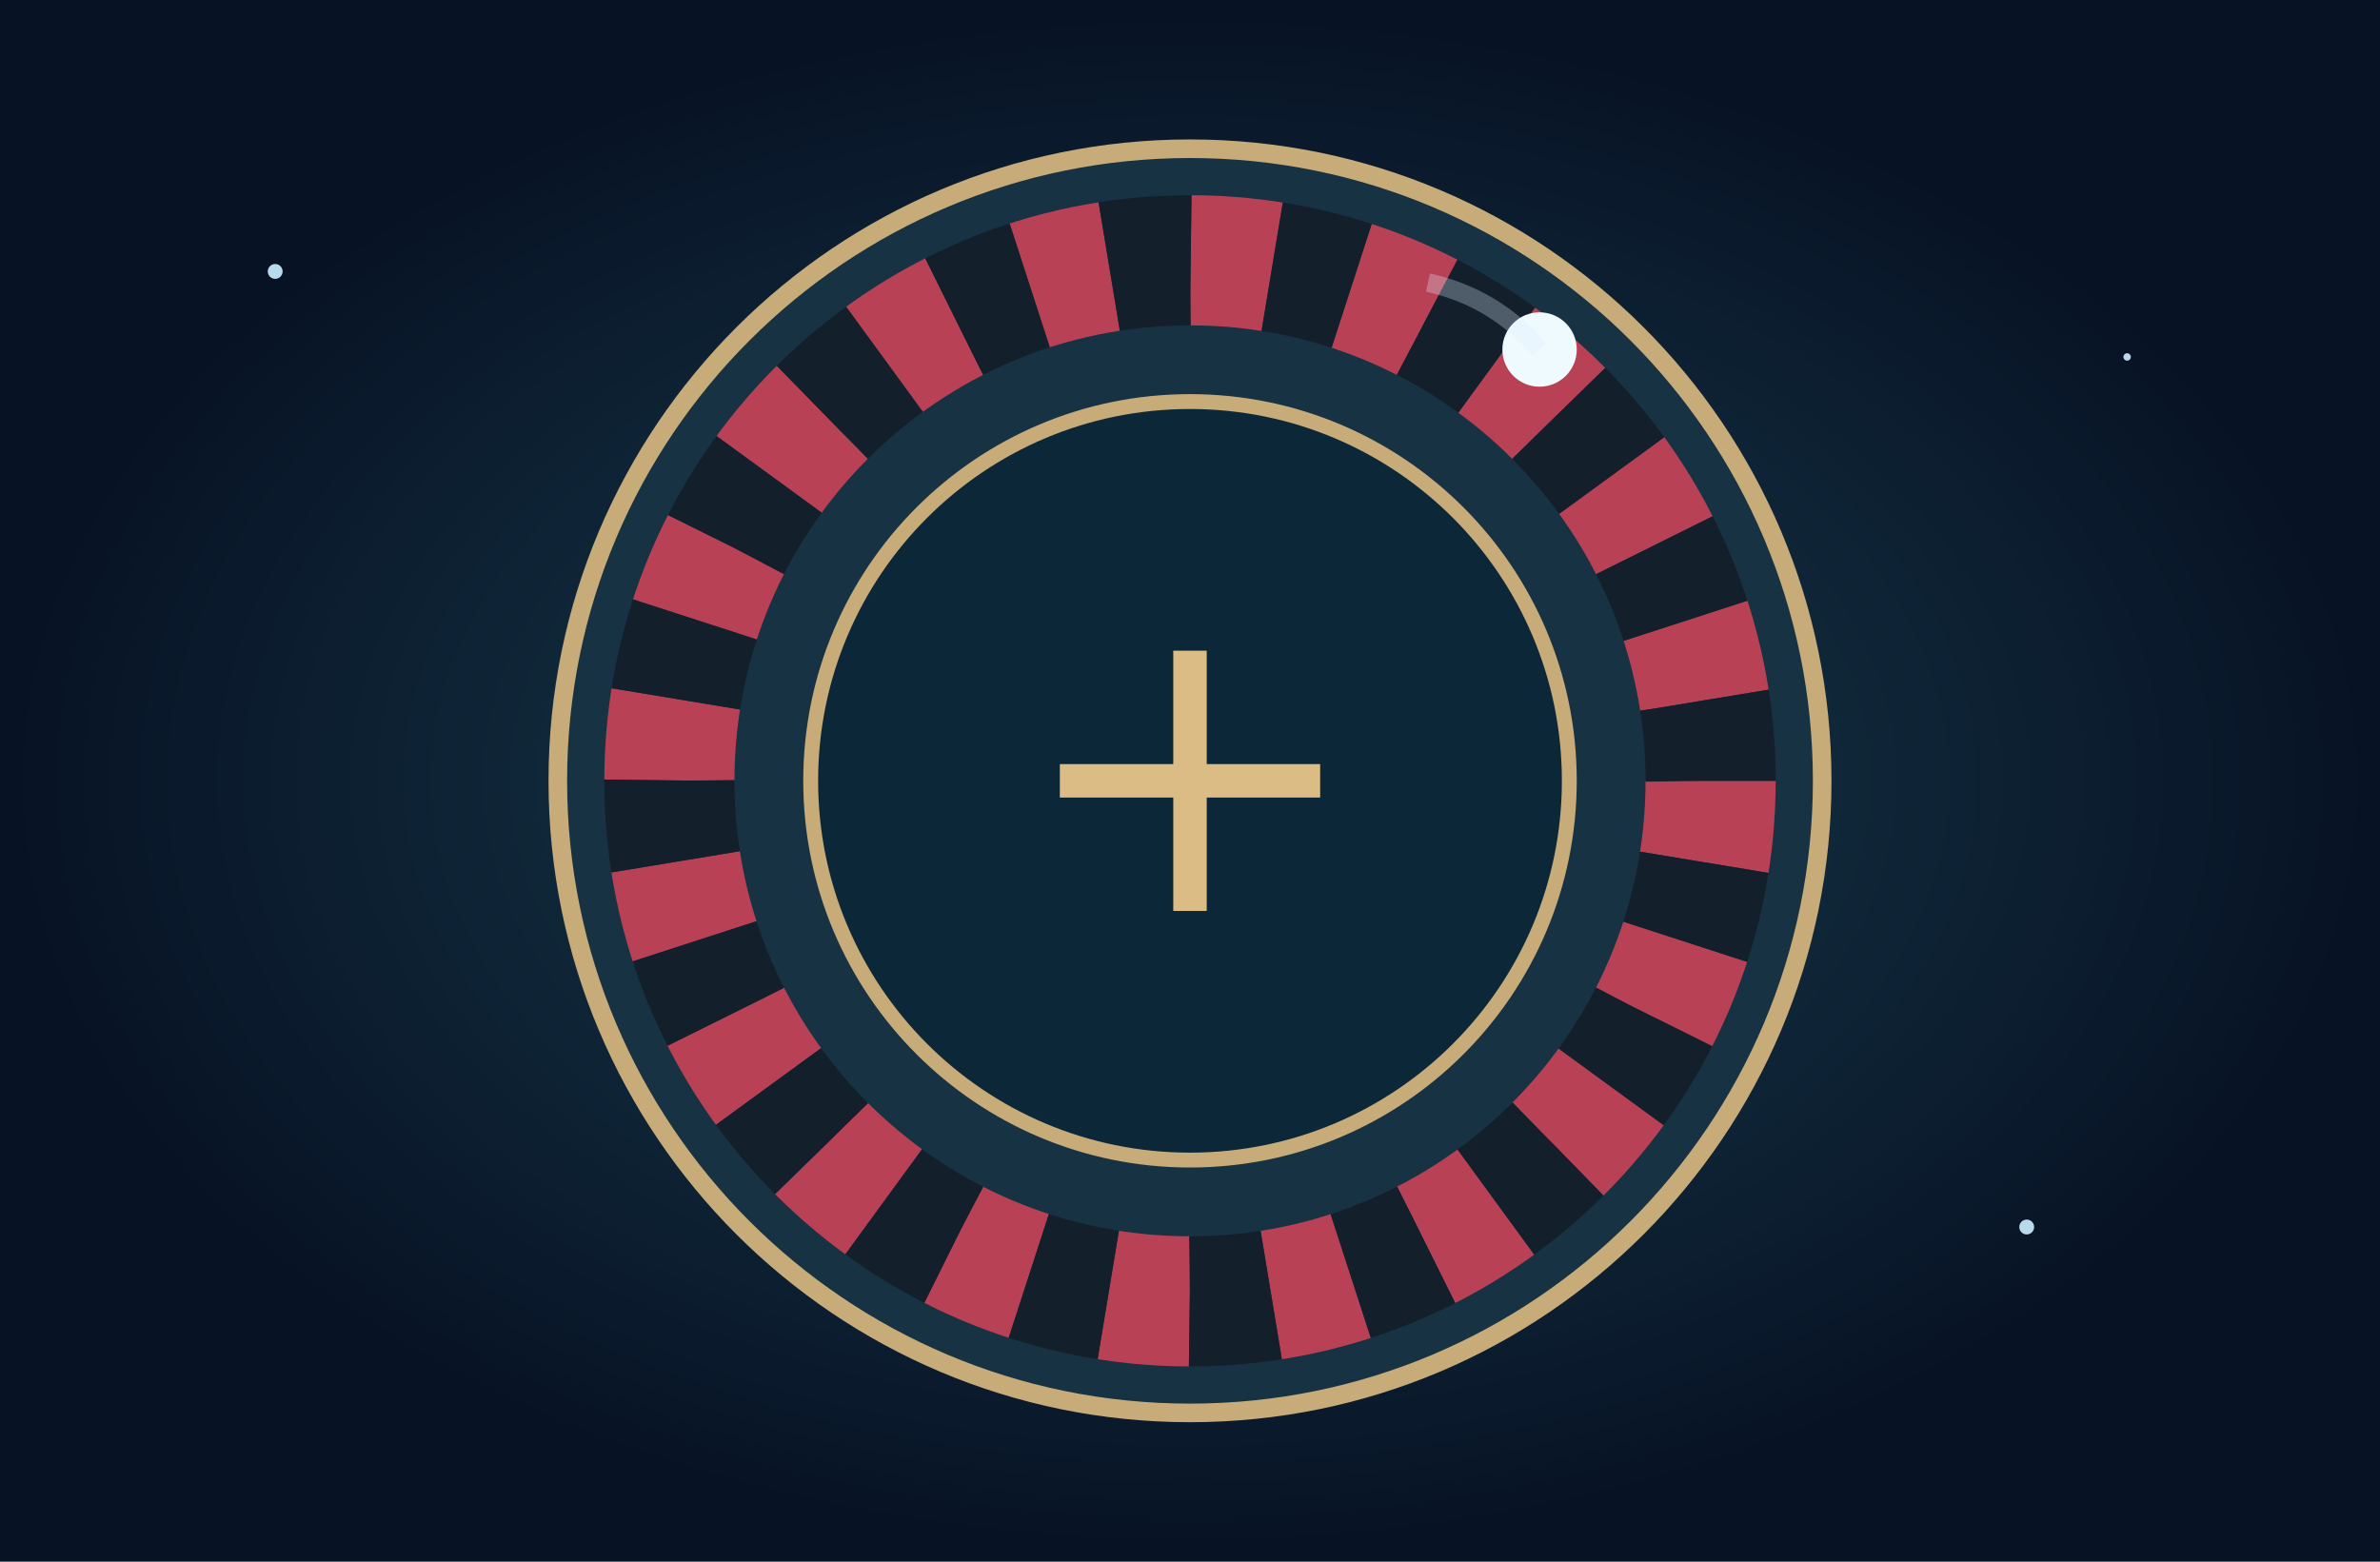
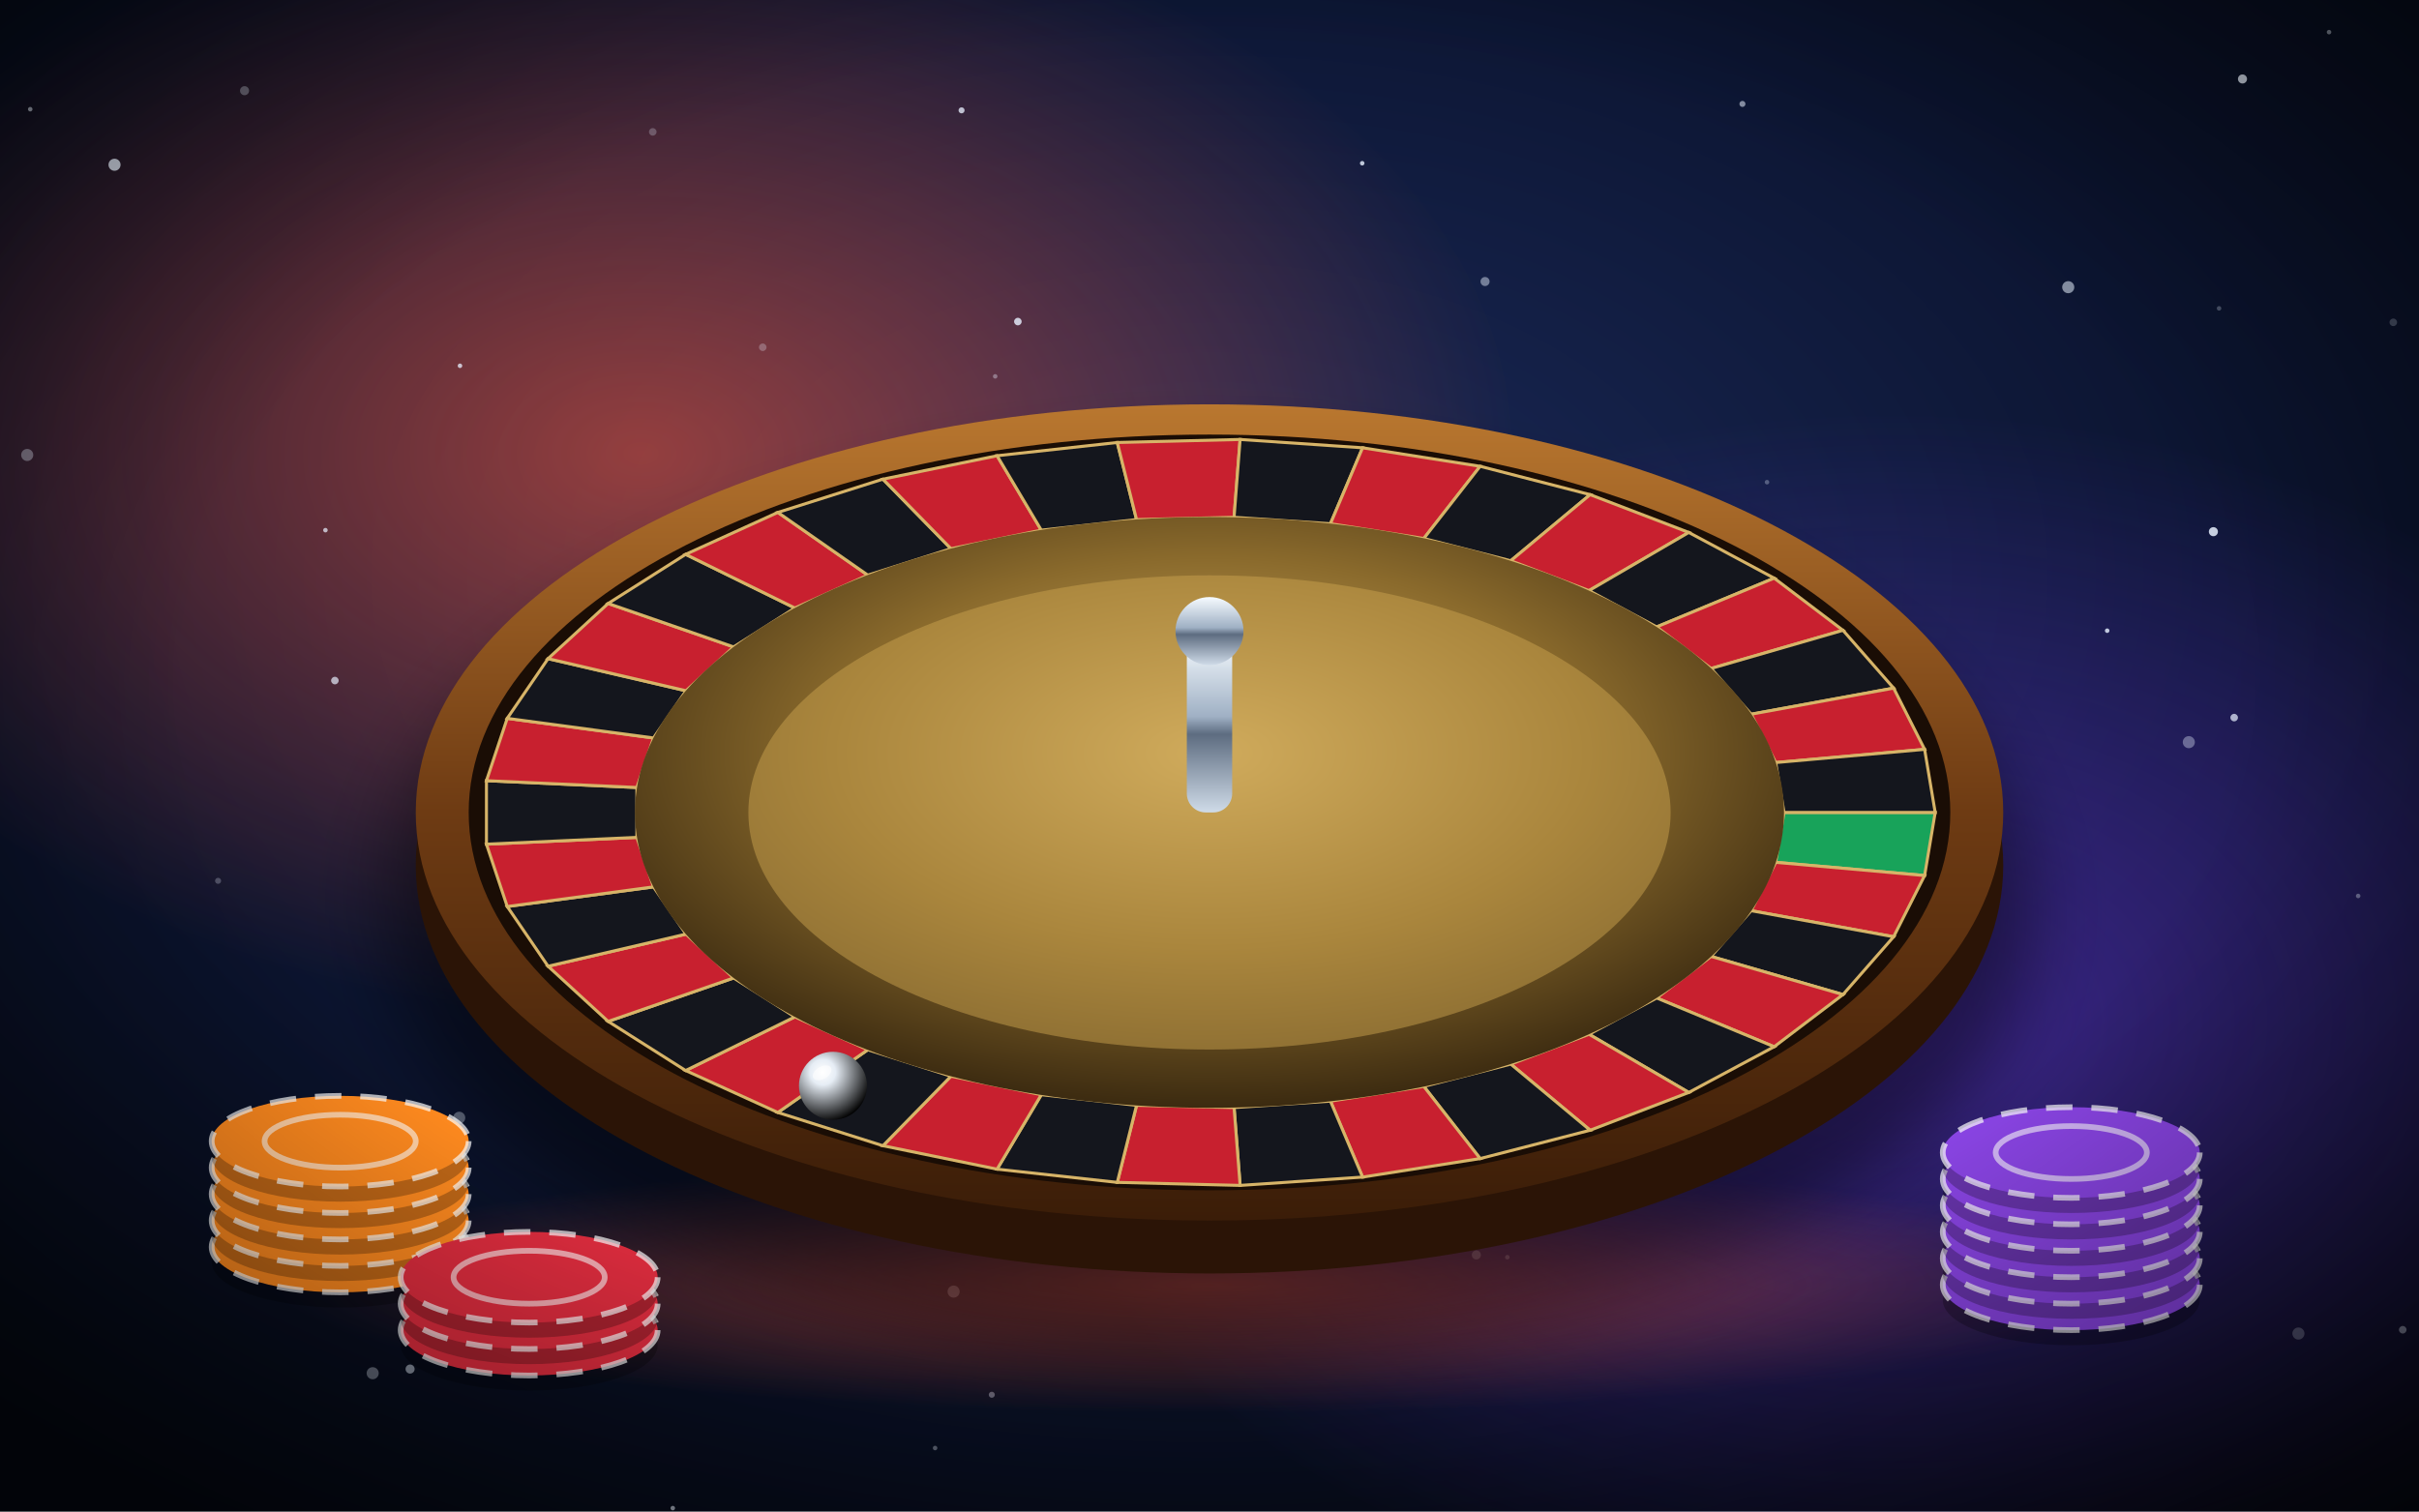
- <svg xmlns="http://www.w3.org/2000/svg" viewBox="0 0 640 420">
+ <svg xmlns="http://www.w3.org/2000/svg" viewBox="0 0 640 400">
  <defs>
-     <radialGradient id="b">
-       <stop stop-color="#193f50" />
-       <stop offset="1" stop-color="#071224" />
-     </radialGradient>
+     <radialGradient id="bg" cx="50%" cy="38%" r="75%">
+       <stop offset="0" stop-color="#1b2a5a" />
+       <stop offset=".55" stop-color="#0c1532" />
+       <stop offset="1" stop-color="#050913" />
+     </radialGradient>
+     <radialGradient id="neb1" cx="50%" cy="50%" r="50%">
+       <stop offset="0" stop-color="#ff5a3c" stop-opacity=".55" />
+       <stop offset="1" stop-color="#ff5a3c" stop-opacity="0" />
+     </radialGradient>
+     <radialGradient id="neb2" cx="50%" cy="50%" r="50%">
+       <stop offset="0" stop-color="#7a3cff" stop-opacity=".45" />
+       <stop offset="1" stop-color="#7a3cff" stop-opacity="0" />
+     </radialGradient>
+     <radialGradient id="floor" cx="50%" cy="50%" r="50%">
+       <stop offset="0" stop-color="#ff5a3c" stop-opacity=".55" />
+       <stop offset="1" stop-color="#ff5a3c" stop-opacity="0" />
+     </radialGradient>
+     <radialGradient id="vig" cx="50%" cy="45%" r="70%">
+       <stop offset=".6" stop-color="#000" stop-opacity="0" />
+       <stop offset="1" stop-color="#000" stop-opacity=".55" />
+     </radialGradient>
+     <linearGradient id="chrome" x1="0" y1="0" x2="0" y2="1">
+       <stop offset="0" stop-color="#f6fbff" />
+       <stop offset=".45" stop-color="#9fb0c4" />
+       <stop offset=".55" stop-color="#5d6c80" />
+       <stop offset="1" stop-color="#cfdbe8" />
+     </linearGradient>
+     <filter id="glow" x="-50%" y="-50%" width="200%" height="200%">
+       <feGaussianBlur stdDeviation="6" result="b" />
+       <feMerge>
+         <feMergeNode in="b" />
+         <feMergeNode in="SourceGraphic" />
+       </feMerge>
+     </filter>
+     <filter id="soft" x="-50%" y="-50%" width="200%" height="200%">
+       <feGaussianBlur stdDeviation="10" />
+     </filter>
+     <filter id="shadow" x="-30%" y="-30%" width="160%" height="160%">
+       <feDropShadow dx="0" dy="8" stdDeviation="8" flood-color="#000" flood-opacity=".55" />
+     </filter>
  </defs>
-   <rect width="640" height="420" fill="url(#b)" />
-   <circle cx="320" cy="210" r="170" fill="#173243" stroke="#c7ac7a" stroke-width="5" />
-   <circle cx="320" cy="210" r="140" fill="none" stroke="#b94155" stroke-width="35" stroke-dasharray="22 22" />
-   <circle cx="320" cy="210" r="140" fill="none" stroke="#131f2b" stroke-width="35" stroke-dasharray="22 22" stroke-dashoffset="22" />
-   <circle cx="320" cy="210" r="102" fill="#0b2738" stroke="#c7ac7a" stroke-width="4" />
-   <path d="M285 210h70m-35-35v70" stroke="#dbbc84" stroke-width="9" />
-   <circle cx="414" cy="94" r="10" fill="#effaff" />
-   <path d="M384 76Q402 80 414 94" fill="none" stroke="#daeffc" stroke-width="5" opacity=".3" />
-   <g fill="#b9d9ec">
-     <circle cx="74" cy="73" r="2" />
-     <circle cx="545" cy="330" r="2" />
-     <circle cx="572" cy="96" r="1" />
-   </g>
+   <rect width="640" height="400" fill="url(#bg)" />
+   <ellipse cx="170" cy="120" rx="230" ry="150" fill="url(#neb1)" />
+   <ellipse cx="500" cy="270" rx="230" ry="160" fill="url(#neb2)" />
+   <circle cx="289.5" cy="223.9" r="1.2" fill="#e8f1ff" opacity="0.54" />
+   <circle cx="547.2" cy="76.0" r="1.6" fill="#e8f1ff" opacity="0.56" />
+   <circle cx="392.9" cy="74.5" r="1.2" fill="#e8f1ff" opacity="0.45" />
+   <circle cx="58.0" cy="323.9" r="0.6" fill="#e8f1ff" opacity="0.64" />
+   <circle cx="253.5" cy="181.2" r="1.6" fill="#e8f1ff" opacity="0.67" />
+   <circle cx="398.8" cy="332.7" r="0.6" fill="#e8f1ff" opacity="0.29" />
+   <circle cx="121.7" cy="96.8" r="0.6" fill="#e8f1ff" opacity="0.76" />
+   <circle cx="208.8" cy="236.4" r="0.8" fill="#e8f1ff" opacity="0.59" />
+   <circle cx="409.8" cy="199.9" r="0.6" fill="#e8f1ff" opacity="0.55" />
+   <circle cx="178.0" cy="399.1" r="0.6" fill="#e8f1ff" opacity="0.71" />
+   <circle cx="201.8" cy="91.9" r="1" fill="#e8f1ff" opacity="0.27" />
+   <circle cx="360.4" cy="43.2" r="0.6" fill="#e8f1ff" opacity="0.80" />
+   <circle cx="247.4" cy="383.2" r="0.6" fill="#e8f1ff" opacity="0.39" />
+   <circle cx="593.3" cy="20.9" r="1.2" fill="#e8f1ff" opacity="0.89" />
+   <circle cx="254.4" cy="29.2" r="0.8" fill="#e8f1ff" opacity="0.76" />
+   <circle cx="172.7" cy="34.9" r="1" fill="#e8f1ff" opacity="0.26" />
+   <circle cx="262.4" cy="369.1" r="0.8" fill="#e8f1ff" opacity="0.41" />
+   <circle cx="64.7" cy="24.0" r="1.2" fill="#e8f1ff" opacity="0.37" />
+   <circle cx="357.9" cy="179.0" r="0.8" fill="#e8f1ff" opacity="0.89" />
+   <circle cx="492.5" cy="167.7" r="1.2" fill="#e8f1ff" opacity="0.33" />
+   <circle cx="269.3" cy="85.1" r="1" fill="#e8f1ff" opacity="0.81" />
+   <circle cx="623.9" cy="237.1" r="0.6" fill="#e8f1ff" opacity="0.39" />
+   <circle cx="252.3" cy="341.8" r="1.6" fill="#e8f1ff" opacity="0.32" />
+   <circle cx="633.2" cy="85.3" r="1" fill="#e8f1ff" opacity="0.26" />
+   <circle cx="390.6" cy="332.1" r="1.2" fill="#e8f1ff" opacity="0.30" />
+   <circle cx="57.7" cy="233.1" r="0.8" fill="#e8f1ff" opacity="0.26" />
+   <circle cx="236.0" cy="248.9" r="0.8" fill="#e8f1ff" opacity="0.87" />
+   <circle cx="309.6" cy="229.8" r="1.2" fill="#e8f1ff" opacity="0.37" />
+   <circle cx="98.6" cy="363.4" r="1.6" fill="#e8f1ff" opacity="0.41" />
+   <circle cx="121.5" cy="295.8" r="1.6" fill="#e8f1ff" opacity="0.38" />
+   <circle cx="608.1" cy="352.9" r="1.6" fill="#e8f1ff" opacity="0.30" />
+   <circle cx="30.3" cy="43.6" r="1.6" fill="#e8f1ff" opacity="0.88" />
+   <circle cx="152.6" cy="281.8" r="1" fill="#e8f1ff" opacity="0.52" />
+   <circle cx="579.1" cy="196.4" r="1.6" fill="#e8f1ff" opacity="0.36" />
+   <circle cx="461.0" cy="27.5" r="0.8" fill="#e8f1ff" opacity="0.56" />
+   <circle cx="418.2" cy="246.3" r="0.6" fill="#e8f1ff" opacity="0.43" />
+   <circle cx="587.1" cy="81.6" r="0.6" fill="#e8f1ff" opacity="0.29" />
+   <circle cx="263.3" cy="99.6" r="0.6" fill="#e8f1ff" opacity="0.36" />
+   <circle cx="236.0" cy="228.9" r="0.8" fill="#e8f1ff" opacity="0.31" />
+   <circle cx="88.6" cy="180.1" r="1" fill="#e8f1ff" opacity="0.68" />
+   <circle cx="442.4" cy="233.8" r="0.8" fill="#e8f1ff" opacity="0.63" />
+   <circle cx="591.1" cy="189.9" r="1" fill="#e8f1ff" opacity="0.71" />
+   <circle cx="616.2" cy="8.5" r="0.6" fill="#e8f1ff" opacity="0.56" />
+   <circle cx="467.5" cy="127.6" r="0.6" fill="#e8f1ff" opacity="0.30" />
+   <circle cx="349.5" cy="294.8" r="0.8" fill="#e8f1ff" opacity="0.77" />
+   <circle cx="585.6" cy="140.7" r="1.2" fill="#e8f1ff" opacity="0.84" />
+   <circle cx="557.5" cy="166.9" r="0.6" fill="#e8f1ff" opacity="0.81" />
+   <circle cx="366.6" cy="250.0" r="1.2" fill="#e8f1ff" opacity="0.50" />
+   <circle cx="8.0" cy="28.9" r="0.6" fill="#e8f1ff" opacity="0.67" />
+   <circle cx="635.7" cy="351.9" r="1" fill="#e8f1ff" opacity="0.50" />
+   <circle cx="470.4" cy="232.4" r="1.2" fill="#e8f1ff" opacity="0.55" />
+   <circle cx="346.4" cy="207.5" r="1.6" fill="#e8f1ff" opacity="0.27" />
+   <circle cx="384.8" cy="192.4" r="0.8" fill="#e8f1ff" opacity="0.87" />
+   <circle cx="72.2" cy="312.0" r="1.2" fill="#e8f1ff" opacity="0.42" />
+   <circle cx="7.2" cy="120.4" r="1.6" fill="#e8f1ff" opacity="0.38" />
+   <circle cx="108.5" cy="362.3" r="1.2" fill="#e8f1ff" opacity="0.57" />
+   <circle cx="154.5" cy="161.9" r="1" fill="#e8f1ff" opacity="0.38" />
+   <circle cx="275.8" cy="322.4" r="0.8" fill="#e8f1ff" opacity="0.82" />
+   <circle cx="246.0" cy="233.2" r="1" fill="#e8f1ff" opacity="0.39" />
+   <circle cx="86.1" cy="140.3" r="0.6" fill="#e8f1ff" opacity="0.71" />
+   <ellipse cx="320" cy="340" rx="250" ry="34" fill="url(#floor)" />
+   <ellipse cx="320" cy="241" rx="218" ry="118" fill="#000" opacity=".45" filter="url(#soft)" />
+   <defs>
+     <linearGradient id="wood" x1="0" y1="0" x2="0" y2="1">
+       <stop offset="0" stop-color="#b9772f" />
+       <stop offset=".5" stop-color="#6e3b13" />
+       <stop offset="1" stop-color="#3b1d08" />
+     </linearGradient>
+     <radialGradient id="cone" cx="50%" cy="40%" r="60%">
+       <stop offset="0" stop-color="#d6b46a" />
+       <stop offset=".55" stop-color="#8a6a2c" />
+       <stop offset="1" stop-color="#3b2a10" />
+     </radialGradient>
+   </defs>
+   <ellipse cx="320" cy="229" rx="210" ry="108" fill="#2b1406" />
+   <ellipse cx="320" cy="215" rx="210" ry="108" fill="url(#wood)" />
+   <ellipse cx="320" cy="215" rx="196" ry="100" fill="#1a0d05" />
+   <polygon points="512.0,215.0 509.2,231.7 469.8,228.2 472.0,215.0" fill="#18a35a" stroke="#d7b468" stroke-width=".8" />
+   <polygon points="509.2,231.7 501.0,247.9 463.3,241.0 469.8,228.2" fill="#c8202f" stroke="#d7b468" stroke-width=".8" />
+   <polygon points="501.0,247.9 487.6,263.2 452.7,253.1 463.3,241.0" fill="#14161d" stroke="#d7b468" stroke-width=".8" />
+   <polygon points="487.6,263.2 469.4,277.0 438.3,264.1 452.7,253.1" fill="#c8202f" stroke="#d7b468" stroke-width=".8" />
+   <polygon points="469.4,277.0 446.8,289.1 420.4,273.7 438.3,264.1" fill="#14161d" stroke="#d7b468" stroke-width=".8" />
+   <polygon points="446.8,289.1 420.7,299.1 399.7,281.6 420.4,273.7" fill="#c8202f" stroke="#d7b468" stroke-width=".8" />
+   <polygon points="420.7,299.1 391.6,306.6 376.7,287.5 399.7,281.6" fill="#14161d" stroke="#d7b468" stroke-width=".8" />
+   <polygon points="391.6,306.6 360.5,311.5 352.0,291.4 376.7,287.5" fill="#c8202f" stroke="#d7b468" stroke-width=".8" />
+   <polygon points="360.5,311.5 328.1,313.7 326.5,293.1 352.0,291.4" fill="#14161d" stroke="#d7b468" stroke-width=".8" />
+   <polygon points="328.1,313.7 295.6,312.9 300.7,292.5 326.5,293.1" fill="#c8202f" stroke="#d7b468" stroke-width=".8" />
+   <polygon points="295.6,312.9 263.8,309.4 275.5,289.7 300.7,292.5" fill="#14161d" stroke="#d7b468" stroke-width=".8" />
+   <polygon points="263.8,309.4 233.6,303.2 251.6,284.8 275.5,289.7" fill="#c8202f" stroke="#d7b468" stroke-width=".8" />
+   <polygon points="233.6,303.2 205.8,294.4 229.6,277.8 251.6,284.8" fill="#14161d" stroke="#d7b468" stroke-width=".8" />
+   <polygon points="205.8,294.4 181.4,283.3 210.3,269.1 229.6,277.8" fill="#c8202f" stroke="#d7b468" stroke-width=".8" />
+   <polygon points="181.4,283.3 160.9,270.3 194.1,258.8 210.3,269.1" fill="#14161d" stroke="#d7b468" stroke-width=".8" />
+   <polygon points="160.9,270.3 145.0,255.7 181.5,247.2 194.1,258.8" fill="#c8202f" stroke="#d7b468" stroke-width=".8" />
+   <polygon points="145.0,255.7 134.2,239.9 172.9,234.7 181.5,247.2" fill="#14161d" stroke="#d7b468" stroke-width=".8" />
+   <polygon points="134.2,239.9 128.7,223.4 168.5,221.6 172.9,234.7" fill="#c8202f" stroke="#d7b468" stroke-width=".8" />
+   <polygon points="128.7,223.4 128.7,206.6 168.5,208.4 168.5,221.6" fill="#14161d" stroke="#d7b468" stroke-width=".8" />
+   <polygon points="128.7,206.6 134.2,190.1 172.9,195.3 168.5,208.4" fill="#c8202f" stroke="#d7b468" stroke-width=".8" />
+   <polygon points="134.2,190.1 145.0,174.3 181.5,182.8 172.9,195.3" fill="#14161d" stroke="#d7b468" stroke-width=".8" />
+   <polygon points="145.0,174.3 160.9,159.7 194.1,171.2 181.5,182.8" fill="#c8202f" stroke="#d7b468" stroke-width=".8" />
+   <polygon points="160.9,159.7 181.4,146.7 210.3,160.9 194.1,171.2" fill="#14161d" stroke="#d7b468" stroke-width=".8" />
+   <polygon points="181.4,146.7 205.8,135.6 229.6,152.2 210.3,160.9" fill="#c8202f" stroke="#d7b468" stroke-width=".8" />
+   <polygon points="205.8,135.6 233.6,126.8 251.6,145.2 229.6,152.2" fill="#14161d" stroke="#d7b468" stroke-width=".8" />
+   <polygon points="233.6,126.8 263.8,120.6 275.5,140.3 251.6,145.2" fill="#c8202f" stroke="#d7b468" stroke-width=".8" />
+   <polygon points="263.8,120.6 295.6,117.1 300.7,137.5 275.5,140.3" fill="#14161d" stroke="#d7b468" stroke-width=".8" />
+   <polygon points="295.6,117.1 328.1,116.3 326.5,136.9 300.7,137.5" fill="#c8202f" stroke="#d7b468" stroke-width=".8" />
+   <polygon points="328.1,116.3 360.5,118.5 352.0,138.6 326.5,136.9" fill="#14161d" stroke="#d7b468" stroke-width=".8" />
+   <polygon points="360.5,118.5 391.6,123.4 376.7,142.5 352.0,138.6" fill="#c8202f" stroke="#d7b468" stroke-width=".8" />
+   <polygon points="391.6,123.4 420.7,130.9 399.7,148.4 376.7,142.5" fill="#14161d" stroke="#d7b468" stroke-width=".8" />
+   <polygon points="420.7,130.9 446.8,140.9 420.4,156.3 399.7,148.4" fill="#c8202f" stroke="#d7b468" stroke-width=".8" />
+   <polygon points="446.8,140.9 469.4,153.0 438.3,165.9 420.4,156.3" fill="#14161d" stroke="#d7b468" stroke-width=".8" />
+   <polygon points="469.4,153.0 487.6,166.8 452.7,176.9 438.3,165.9" fill="#c8202f" stroke="#d7b468" stroke-width=".8" />
+   <polygon points="487.6,166.8 501.0,182.1 463.3,189.0 452.7,176.9" fill="#14161d" stroke="#d7b468" stroke-width=".8" />
+   <polygon points="501.0,182.1 509.2,198.3 469.8,201.8 463.3,189.0" fill="#c8202f" stroke="#d7b468" stroke-width=".8" />
+   <polygon points="509.2,198.3 512.0,215.0 472.0,215.0 469.8,201.8" fill="#14161d" stroke="#d7b468" stroke-width=".8" />
+   <ellipse cx="320" cy="215" rx="152" ry="78.171" fill="url(#cone)" />
+   <ellipse cx="320" cy="215" rx="122" ry="62.743" fill="#c9a24e" opacity=".5" />
+   <rect x="314" y="169" width="12" height="46" rx="5" fill="url(#chrome)" />
+   <line x1="320" y1="185" x2="366.0" y2="185.0" stroke="url(#chrome)" stroke-width="6" stroke-linecap="round" />
+   <line x1="320" y1="185" x2="320.0" y2="205.0" stroke="url(#chrome)" stroke-width="6" stroke-linecap="round" />
+   <line x1="320" y1="185" x2="274.0" y2="185.0" stroke="url(#chrome)" stroke-width="6" stroke-linecap="round" />
+   <line x1="320" y1="185" x2="320.0" y2="165.0" stroke="url(#chrome)" stroke-width="6" stroke-linecap="round" />
+   <circle cx="320" cy="167" r="9" fill="url(#chrome)" />
+   <defs>
+     <radialGradient id="rb" cx="35%" cy="30%" r="75%">
+       <stop offset="0" stop-color="#ffffff" />
+       <stop offset=".25" stop-color="#e6edf5" />
+       <stop offset="1" stop-color="#000" />
+     </radialGradient>
+   </defs>
+   <ellipse cx="220.381" cy="295.884" rx="8.1" ry="1.98" fill="#000" opacity=".35" filter="url(#soft)" />
+   <circle cx="220.381" cy="287.334" r="9" fill="url(#rb)" />
+   <ellipse cx="217.501" cy="283.914" rx="2.7" ry="1.62" fill="#fff" opacity=".55" transform="rotate(-30 217.5009 283.9137)" />
+   <ellipse cx="90" cy="334" rx="34" ry="12" fill="#000" opacity=".25" />
+   <ellipse cx="90" cy="330" rx="34" ry="12" fill="#ff8a1f" stroke="#fff" stroke-opacity=".7" stroke-width="1.5" stroke-dasharray="7 5" />
+   <ellipse cx="90" cy="327" rx="34" ry="12" fill="#000" opacity=".25" />
+   <ellipse cx="90" cy="323" rx="34" ry="12" fill="#ff8a1f" stroke="#fff" stroke-opacity=".7" stroke-width="1.5" stroke-dasharray="7 5" />
+   <ellipse cx="90" cy="320" rx="34" ry="12" fill="#000" opacity=".25" />
+   <ellipse cx="90" cy="316" rx="34" ry="12" fill="#ff8a1f" stroke="#fff" stroke-opacity=".7" stroke-width="1.5" stroke-dasharray="7 5" />
+   <ellipse cx="90" cy="313" rx="34" ry="12" fill="#000" opacity=".25" />
+   <ellipse cx="90" cy="309" rx="34" ry="12" fill="#ff8a1f" stroke="#fff" stroke-opacity=".7" stroke-width="1.5" stroke-dasharray="7 5" />
+   <ellipse cx="90" cy="306" rx="34" ry="12" fill="#000" opacity=".25" />
+   <ellipse cx="90" cy="302" rx="34" ry="12" fill="#ff8a1f" stroke="#fff" stroke-opacity=".7" stroke-width="1.5" stroke-dasharray="7 5" />
+   <ellipse cx="90" cy="302" rx="20" ry="7" fill="none" stroke="#fff" stroke-opacity=".6" stroke-width="1.5" />
+   <ellipse cx="140" cy="356" rx="34" ry="12" fill="#000" opacity=".25" />
+   <ellipse cx="140" cy="352" rx="34" ry="12" fill="#e12d3f" stroke="#fff" stroke-opacity=".7" stroke-width="1.5" stroke-dasharray="7 5" />
+   <ellipse cx="140" cy="349" rx="34" ry="12" fill="#000" opacity=".25" />
+   <ellipse cx="140" cy="345" rx="34" ry="12" fill="#e12d3f" stroke="#fff" stroke-opacity=".7" stroke-width="1.5" stroke-dasharray="7 5" />
+   <ellipse cx="140" cy="342" rx="34" ry="12" fill="#000" opacity=".25" />
+   <ellipse cx="140" cy="338" rx="34" ry="12" fill="#e12d3f" stroke="#fff" stroke-opacity=".7" stroke-width="1.5" stroke-dasharray="7 5" />
+   <ellipse cx="140" cy="338" rx="20" ry="7" fill="none" stroke="#fff" stroke-opacity=".6" stroke-width="1.5" />
+   <ellipse cx="548" cy="344" rx="34" ry="12" fill="#000" opacity=".25" />
+   <ellipse cx="548" cy="340" rx="34" ry="12" fill="#8b45e6" stroke="#fff" stroke-opacity=".7" stroke-width="1.5" stroke-dasharray="7 5" />
+   <ellipse cx="548" cy="337" rx="34" ry="12" fill="#000" opacity=".25" />
+   <ellipse cx="548" cy="333" rx="34" ry="12" fill="#8b45e6" stroke="#fff" stroke-opacity=".7" stroke-width="1.5" stroke-dasharray="7 5" />
+   <ellipse cx="548" cy="330" rx="34" ry="12" fill="#000" opacity=".25" />
+   <ellipse cx="548" cy="326" rx="34" ry="12" fill="#8b45e6" stroke="#fff" stroke-opacity=".7" stroke-width="1.5" stroke-dasharray="7 5" />
+   <ellipse cx="548" cy="323" rx="34" ry="12" fill="#000" opacity=".25" />
+   <ellipse cx="548" cy="319" rx="34" ry="12" fill="#8b45e6" stroke="#fff" stroke-opacity=".7" stroke-width="1.5" stroke-dasharray="7 5" />
+   <ellipse cx="548" cy="316" rx="34" ry="12" fill="#000" opacity=".25" />
+   <ellipse cx="548" cy="312" rx="34" ry="12" fill="#8b45e6" stroke="#fff" stroke-opacity=".7" stroke-width="1.5" stroke-dasharray="7 5" />
+   <ellipse cx="548" cy="309" rx="34" ry="12" fill="#000" opacity=".25" />
+   <ellipse cx="548" cy="305" rx="34" ry="12" fill="#8b45e6" stroke="#fff" stroke-opacity=".7" stroke-width="1.5" stroke-dasharray="7 5" />
+   <ellipse cx="548" cy="305" rx="20" ry="7" fill="none" stroke="#fff" stroke-opacity=".6" stroke-width="1.5" />
+   <rect width="640" height="400" fill="url(#vig)" />
</svg>
